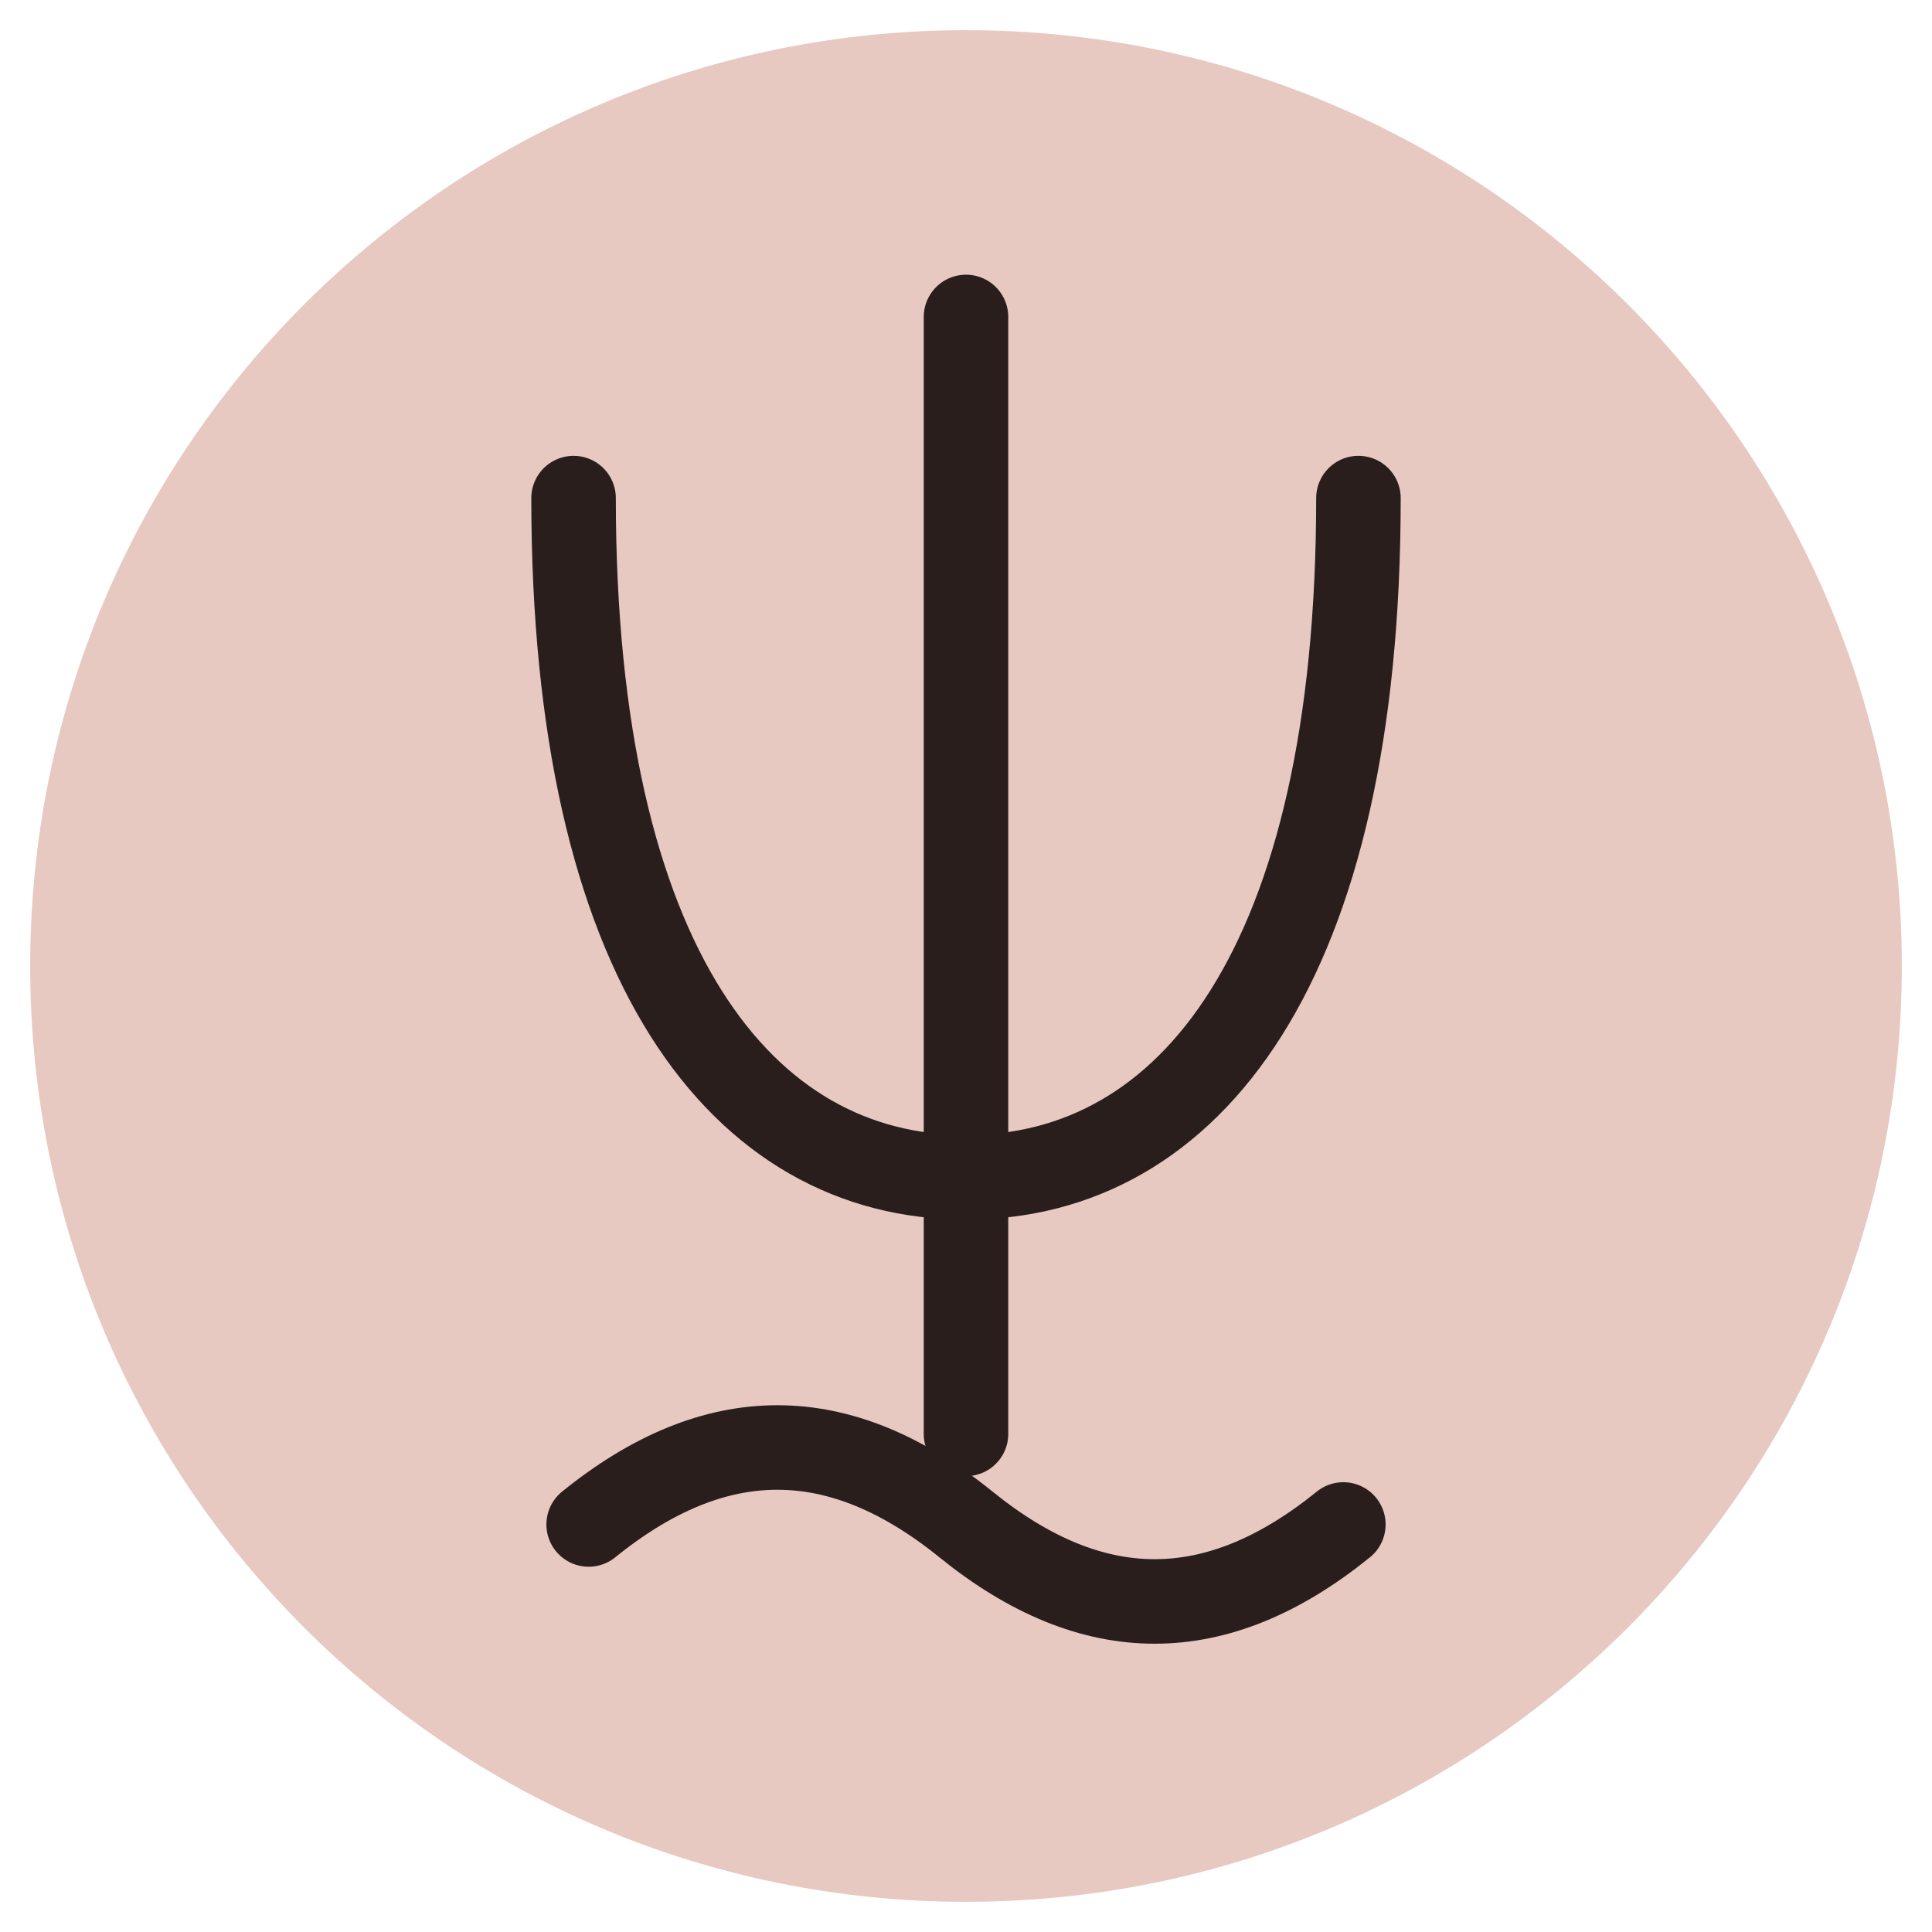
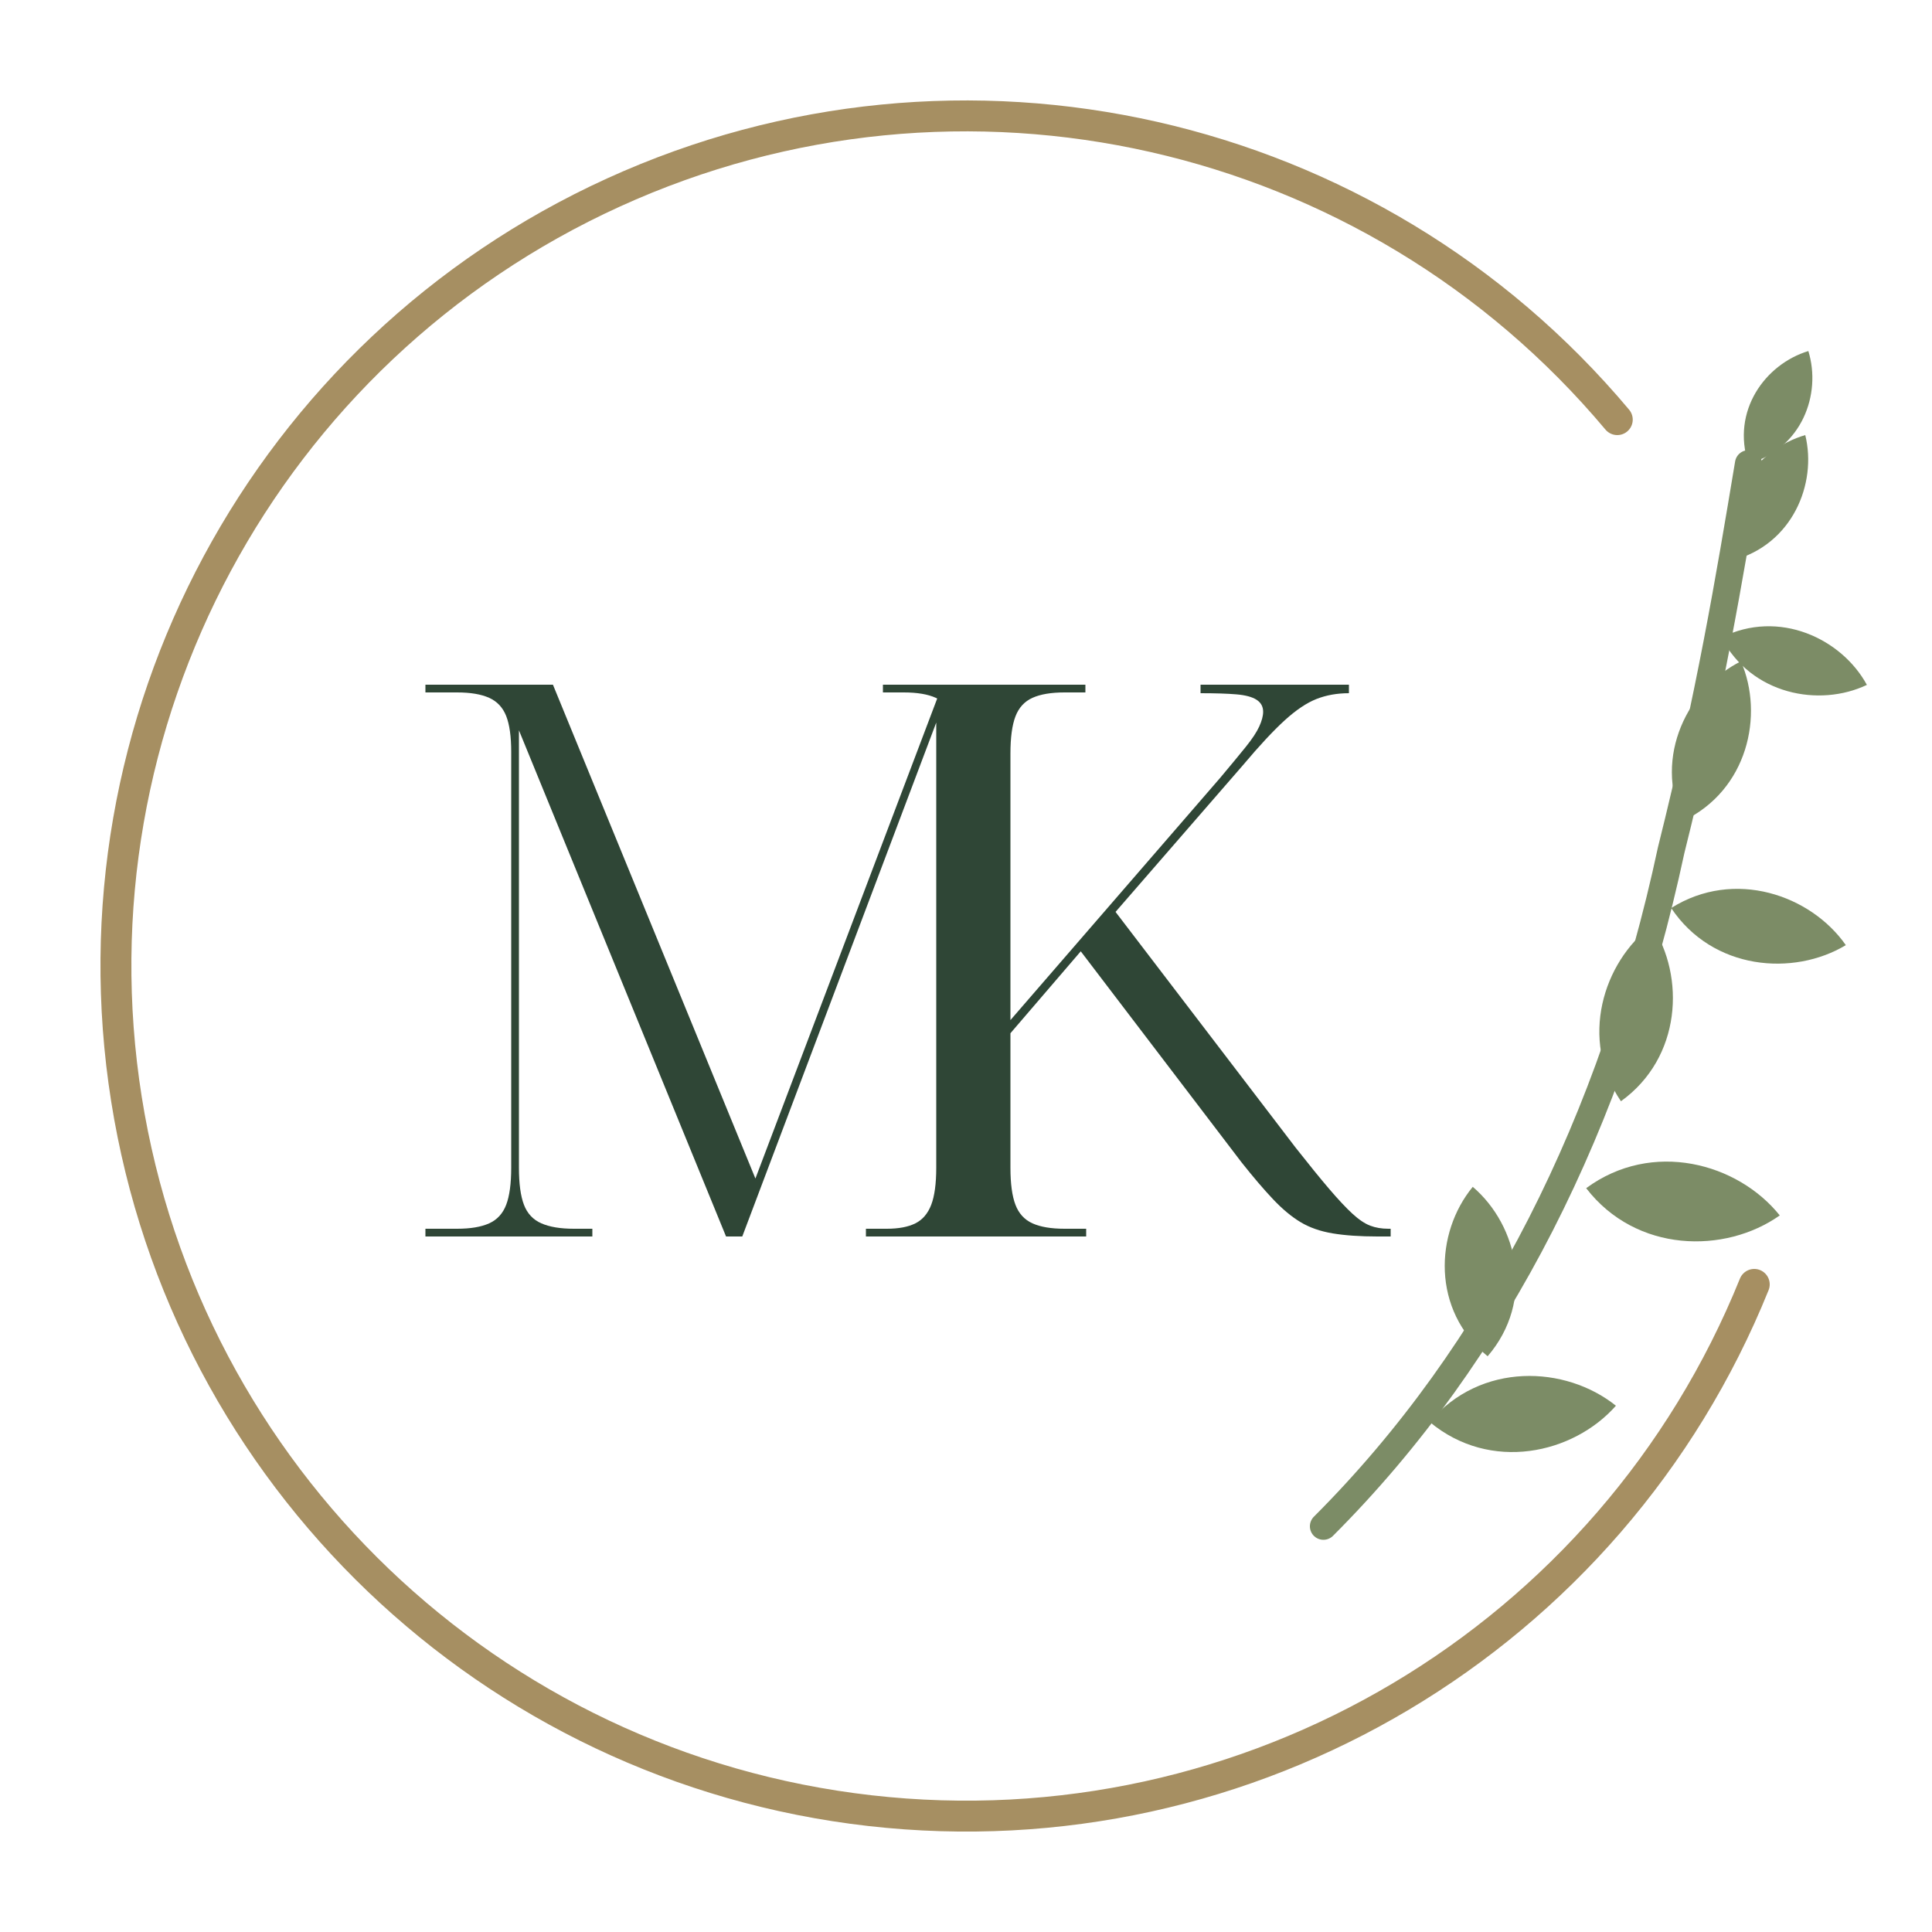
- <svg xmlns="http://www.w3.org/2000/svg" viewBox="0 0 64 64">
-   <circle cx="32" cy="32" r="31" fill="#E7C9C1" />
-   <g fill="none" stroke="#2A1E1C" stroke-width="2.8" stroke-linecap="round" stroke-linejoin="round">
-     <path d="M19 16.5c0 15.5 5.6 22.5 13 22.5s13-7 13-22.5" />
-     <path d="M32 10.5v37" />
-     <path d="M19.5 50.5c4.2-3.4 8.3-3.4 12.5 0s8.3 3.4 12.5 0" />
-   </g>
+ <svg xmlns="http://www.w3.org/2000/svg" viewBox="0 0 100 100">
+   <path d="M90.80 66.48 A44 44 0 1 1 83.71 21.72" fill="none" stroke="#A68F62" stroke-width="1.6" stroke-linecap="round" />
+   <path d="M22.02 64.0V63.6H23.66Q24.7 63.6 25.32 63.32Q25.94 63.04 26.2 62.36Q26.46 61.68 26.46 60.44V38.92Q26.46 37.72 26.2 37.06Q25.94 36.4 25.32 36.12Q24.7 35.84 23.66 35.84H22.02V35.44H28.62L39.1 61.0L48.78 35.44H54.9V35.84H53.9Q52.86 35.84 52.24 36.12Q51.62 36.4 51.36 37.08Q51.1 37.76 51.1 39.0V60.44Q51.1 61.68 51.36 62.36Q51.62 63.04 52.24 63.32Q52.86 63.6 53.9 63.6H54.9V64.0H44.82V63.6H45.9Q46.82 63.6 47.38 63.32Q47.94 63.04 48.2 62.36Q48.46 61.68 48.46 60.44V37.4L38.42 64.0H37.58L26.86 37.8V60.44Q26.86 61.68 27.12 62.36Q27.38 63.04 28.02 63.32Q28.66 63.6 29.7 63.6H30.66V64.0Z" fill="#2F4636" />
+   <path d="M45.7 64.0V63.6H46.78Q47.82 63.6 48.44 63.32Q49.06 63.04 49.32 62.36Q49.58 61.68 49.58 60.44V38.92Q49.58 37.72 49.32 37.06Q49.06 36.4 48.44 36.12Q47.82 35.84 46.78 35.84H45.7V35.44H56.18V35.84H55.1Q54.06 35.84 53.44 36.12Q52.82 36.4 52.56 37.08Q52.3 37.76 52.3 39.0V52.8L63.14 40.28Q63.98 39.28 64.48 38.66Q64.98 38.04 65.18 37.6Q65.38 37.16 65.38 36.84Q65.38 36.44 65.04 36.22Q64.7 36.0 64.0 35.94Q63.3 35.88 62.14 35.88V35.44H69.82V35.88Q68.9 35.88 68.14 36.18Q67.38 36.48 66.5 37.28Q65.62 38.08 64.34 39.6L57.74 47.2L67.06 59.4Q68.1 60.72 68.8 61.54Q69.5 62.36 70.0 62.82Q70.5 63.28 70.92 63.44Q71.34 63.6 71.86 63.6H71.98V64.0H71.3Q69.94 64.0 68.98 63.84Q68.02 63.68 67.32 63.26Q66.62 62.84 65.9 62.08Q65.18 61.32 64.26 60.16L55.94 49.24L52.3 53.48V60.44Q52.3 61.68 52.56 62.36Q52.82 63.04 53.44 63.32Q54.06 63.6 55.1 63.6H56.22V64.0Z" fill="#2F4636" />
+   <path d="M68.5 79 C 77.5 70 83.5 58 86.5 44 C 88.5 36 89.5 30 90.5 24" fill="none" stroke="#7C8C66" stroke-width="1.4" stroke-linecap="round" />
+   <path d="M74.00 73.60 C77.14 76.22 81.43 75.26 83.64 72.76 C81.03 70.67 76.64 70.48 74.00 73.60Z" fill="#7C8C66" />
+   <path d="M77.00 70.20 C79.46 67.33 78.58 63.44 76.23 61.43 C74.27 63.81 74.08 67.81 77.00 70.20Z" fill="#7C8C66" />
+   <path d="M82.10 61.50 C84.69 64.86 89.29 64.91 92.12 62.91 C89.95 60.20 85.52 58.98 82.10 61.50Z" fill="#7C8C66" />
+   <path d="M83.90 57.00 C87.04 54.74 87.23 50.55 85.50 47.90 C82.98 49.80 81.72 53.80 83.90 57.00Z" fill="#7C8C66" />
+   <path d="M86.50 47.00 C88.65 50.22 92.83 50.55 95.54 48.92 C93.73 46.33 89.77 44.94 86.50 47.00Z" fill="#7C8C66" />
+   <path d="M87.10 42.50 C90.46 40.91 91.32 37.01 90.11 34.23 C87.40 35.58 85.55 39.13 87.10 42.50Z" fill="#7C8C66" />
+   <path d="M89.10 33.00 C90.64 35.96 94.17 36.62 96.63 35.45 C95.33 33.06 92.08 31.51 89.10 33.00Z" fill="#7C8C66" />
+   <path d="M89.70 29.00 C92.77 28.18 94.06 25.04 93.44 22.52 C90.95 23.24 88.87 25.93 89.70 29.00Z" fill="#7C8C66" />
+   <path d="M90.50 24.00 C93.26 23.22 94.29 20.41 93.60 18.17 C91.36 18.85 89.60 21.28 90.50 24.00Z" fill="#7C8C66" />
</svg>
